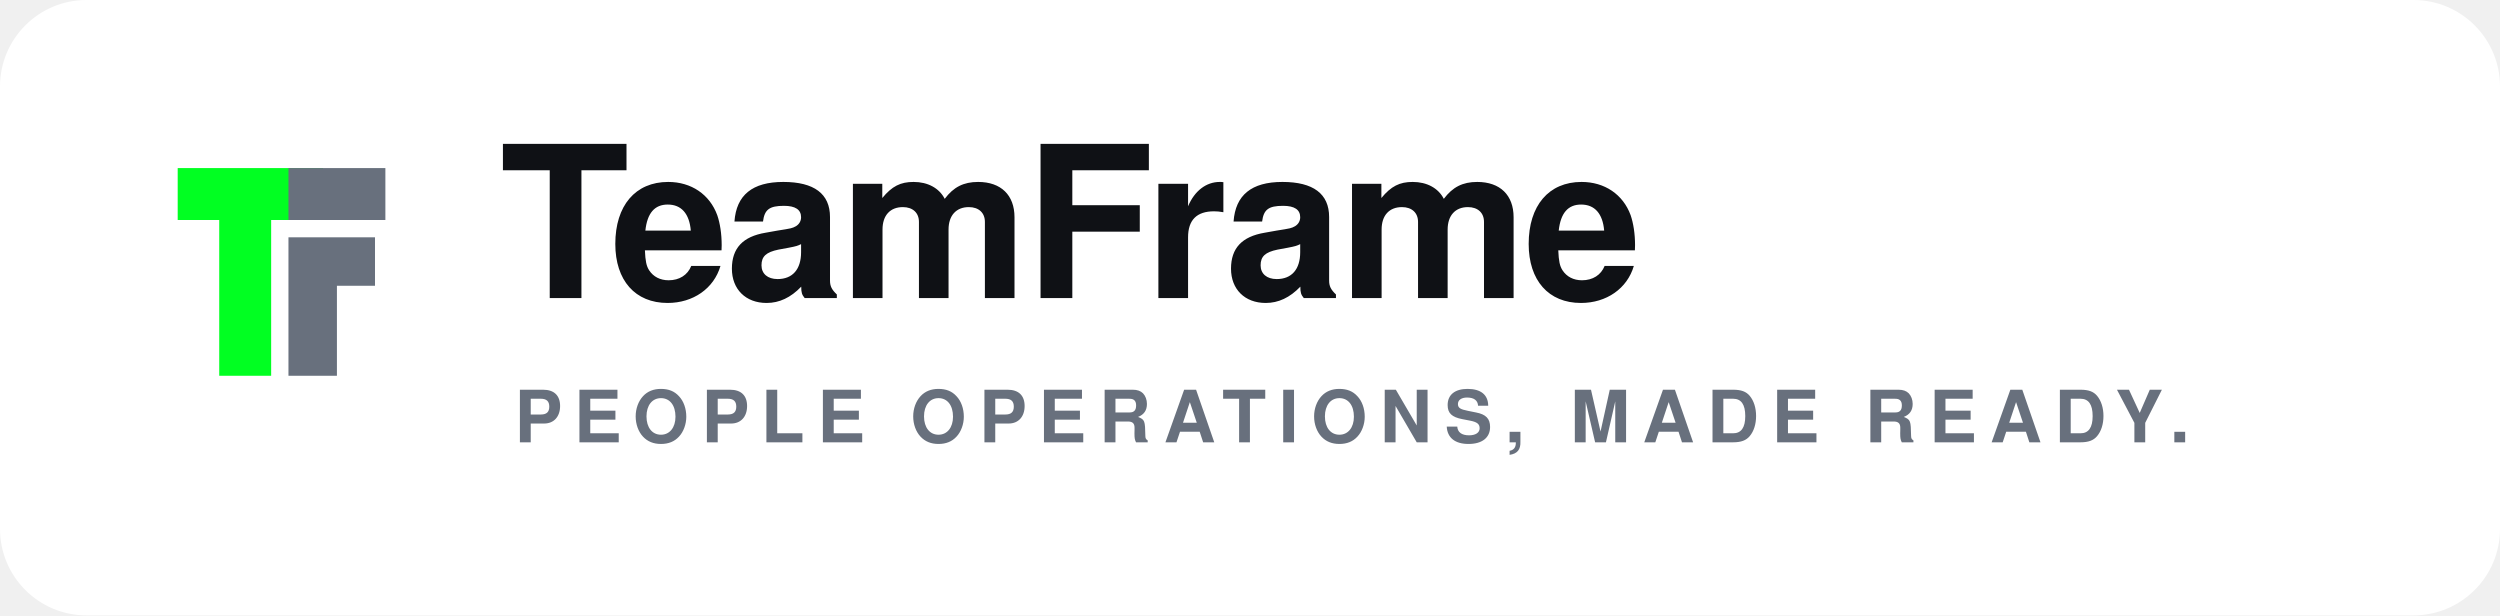
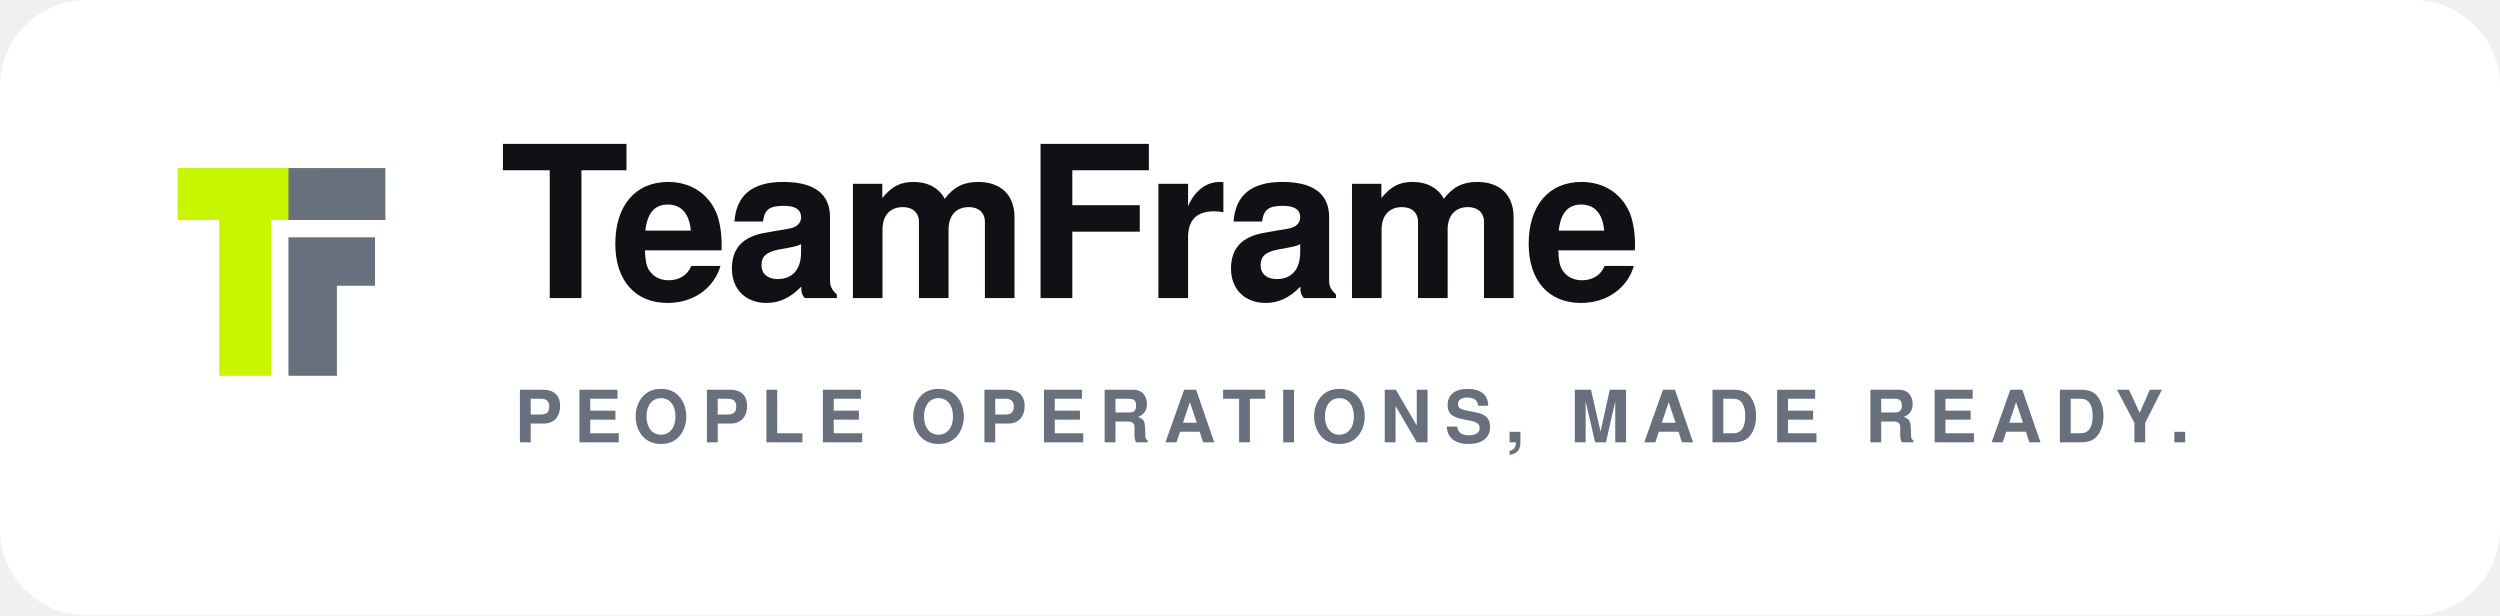
<svg xmlns="http://www.w3.org/2000/svg" viewBox="0 0 520 128" role="img" aria-labelledby="title desc">
  <rect width="520" height="128" rx="18" fill="#FFFFFF" />
  <g transform="translate(24 22) scale(.72)">
-     <path d="M18 18h42v15H45v45H30V33H18V18z" fill="#01FF22" />
+     <path d="M18 18h42v15H45v45H30V33H18V18z" fill="#C8F500" />
    <path d="M50 18h28v15H50V18zM50 38h25v14H64v26H50V38z" fill="#68707D" />
  </g>
  <text x="104" y="62" fill="#0F1115" font-family="Avenir Next, Segoe UI, Helvetica, Arial, sans-serif" font-size="44" font-weight="700" letter-spacing="-.7">TeamFrame</text>
  <text x="107" y="92" fill="#68707D" font-family="Avenir Next, Segoe UI, Helvetica, Arial, sans-serif" font-size="15" font-weight="600" letter-spacing="2.6">PEOPLE OPERATIONS, MADE READY.</text>
</svg>
